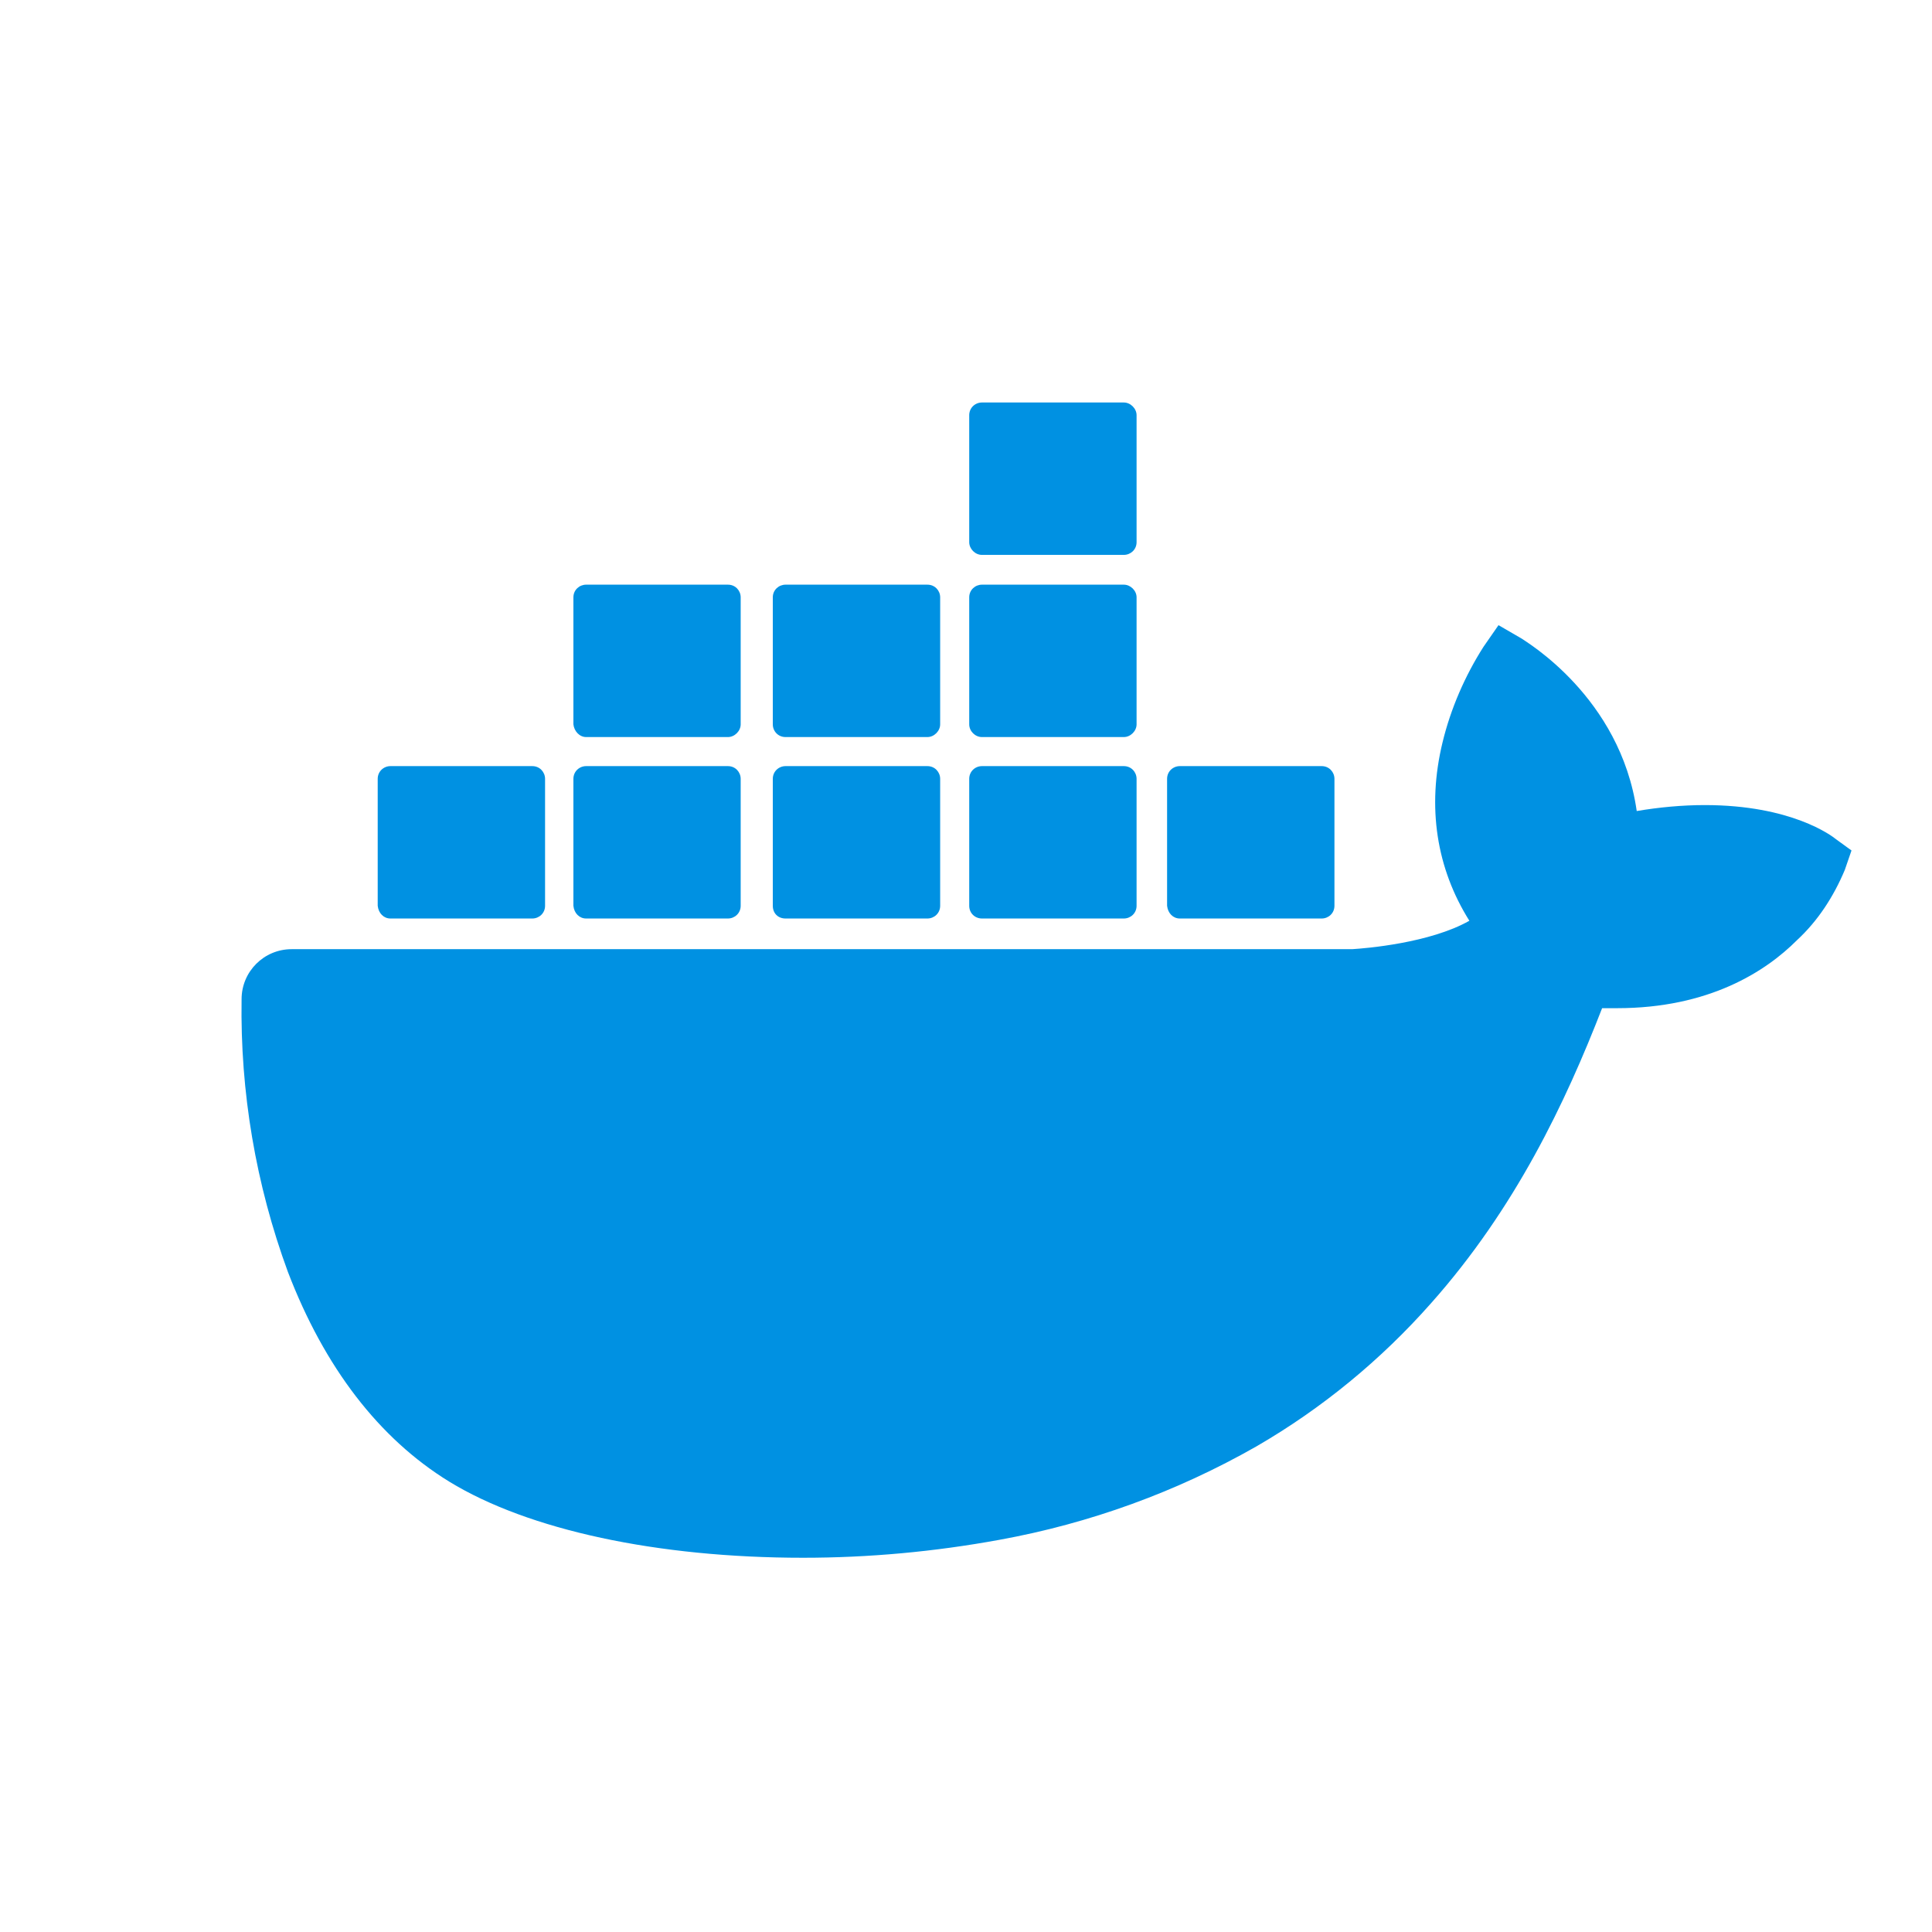
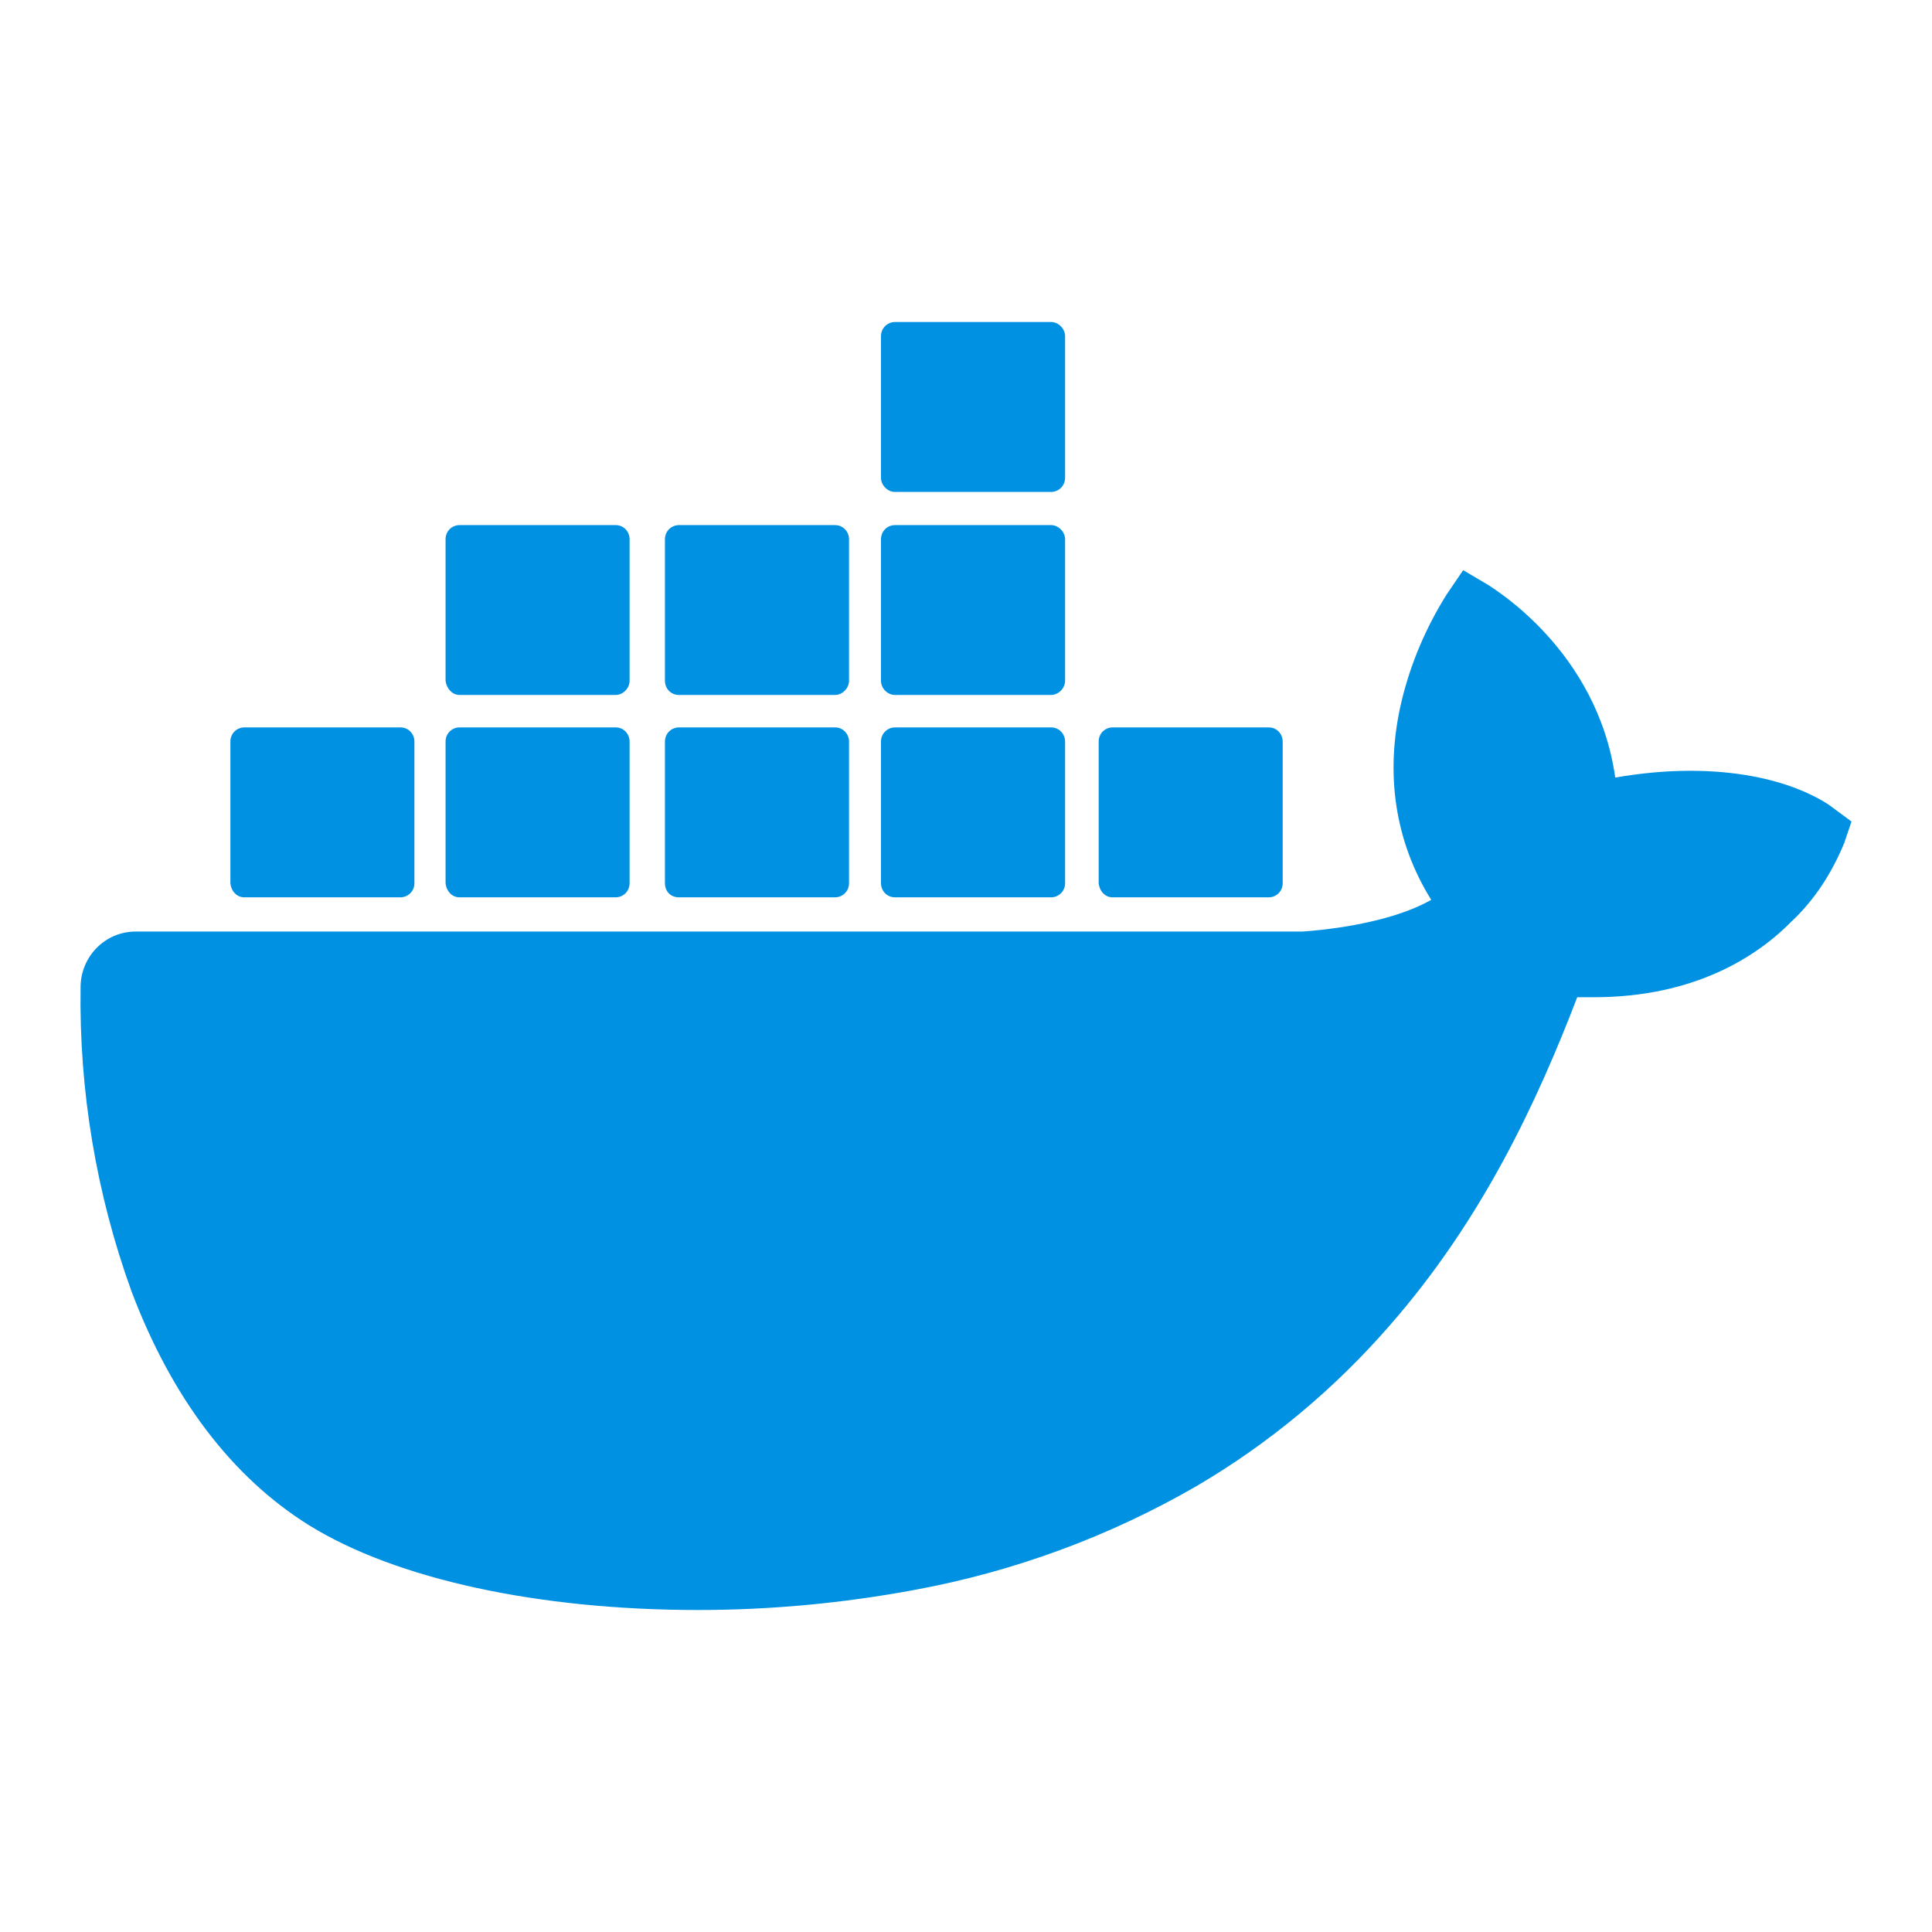
<svg xmlns="http://www.w3.org/2000/svg" width="24" height="24" viewBox="0 0 24 24" fill="none">
-   <path d="M22.81 10.427C22.754 10.381 22.253 10.001 21.177 10.001C20.898 10.001 20.61 10.028 20.332 10.075C20.129 8.656 18.95 7.969 18.903 7.933L18.615 7.766L18.429 8.034C18.198 8.396 18.021 8.804 17.92 9.221C17.724 10.028 17.845 10.788 18.253 11.438C17.762 11.716 16.964 11.781 16.797 11.791H3.623C3.279 11.791 3.001 12.069 3.001 12.413C2.983 13.564 3.177 14.713 3.576 15.799C4.03 16.985 4.707 17.868 5.58 18.405C6.563 19.007 8.168 19.351 9.976 19.351C10.792 19.351 11.609 19.276 12.416 19.128C13.539 18.924 14.615 18.533 15.607 17.968C16.424 17.495 17.156 16.892 17.778 16.188C18.826 15.009 19.448 13.692 19.902 12.524C19.968 12.524 20.023 12.524 20.088 12.524C21.229 12.524 21.934 12.069 22.323 11.679C22.583 11.438 22.777 11.14 22.917 10.806L23 10.565L22.81 10.427ZM14.656 11.41H16.419C16.502 11.41 16.577 11.345 16.577 11.252V9.675C16.577 9.592 16.512 9.517 16.419 9.517H14.656C14.573 9.517 14.498 9.582 14.498 9.675V11.252C14.508 11.345 14.573 11.41 14.656 11.41ZM12.198 6.893H13.961C14.044 6.893 14.119 6.828 14.119 6.735V5.158C14.119 5.075 14.044 5 13.961 5H12.198C12.115 5 12.04 5.065 12.04 5.158V6.735C12.04 6.818 12.113 6.893 12.198 6.893ZM12.198 9.156H13.961C14.044 9.156 14.119 9.081 14.119 8.998V7.42C14.119 7.337 14.044 7.263 13.961 7.263H12.198C12.115 7.263 12.04 7.328 12.04 7.42V8.998C12.04 9.082 12.113 9.156 12.198 9.156ZM9.758 9.156H11.521C11.604 9.156 11.679 9.081 11.679 8.998V7.42C11.679 7.337 11.614 7.263 11.521 7.263H9.758C9.675 7.263 9.6 7.328 9.6 7.42V8.998C9.6 9.082 9.665 9.156 9.758 9.156ZM7.281 9.156H9.043C9.126 9.156 9.201 9.081 9.201 8.998V7.42C9.201 7.337 9.136 7.263 9.043 7.263H7.281C7.198 7.263 7.123 7.328 7.123 7.42V8.998C7.132 9.082 7.198 9.156 7.281 9.156ZM12.198 11.41H13.961C14.044 11.41 14.119 11.345 14.119 11.252V9.675C14.119 9.592 14.054 9.517 13.961 9.517H12.198C12.115 9.517 12.04 9.582 12.04 9.675V11.252C12.04 11.345 12.113 11.41 12.198 11.41ZM9.758 11.41H11.521C11.604 11.41 11.679 11.345 11.679 11.252V9.675C11.679 9.592 11.614 9.517 11.521 9.517H9.758C9.675 9.517 9.6 9.582 9.6 9.675V11.252C9.6 11.345 9.665 11.41 9.758 11.41ZM7.281 11.41H9.043C9.126 11.41 9.201 11.345 9.201 11.252V9.675C9.201 9.592 9.136 9.517 9.043 9.517H7.281C7.198 9.517 7.123 9.582 7.123 9.675V11.252C7.132 11.345 7.198 11.41 7.281 11.41ZM4.85 11.41H6.613C6.696 11.41 6.771 11.345 6.771 11.252V9.675C6.771 9.592 6.706 9.517 6.613 9.517H4.85C4.767 9.517 4.692 9.582 4.692 9.675V11.252C4.702 11.345 4.767 11.41 4.85 11.41Z" fill="#0091E2" />
+   <path d="M22.791 10.051C22.73 10 22.178 9.575 20.995 9.575C20.688 9.575 20.372 9.606 20.065 9.659C19.841 8.076 18.545 7.31 18.493 7.27L18.176 7.083L17.972 7.383C17.718 7.786 17.523 8.241 17.412 8.706C17.197 9.606 17.329 10.454 17.779 11.178C17.238 11.488 16.361 11.561 16.176 11.572H1.685C1.307 11.572 1.001 11.882 1.001 12.265C0.982 13.548 1.195 14.829 1.633 16.04C2.133 17.363 2.878 18.347 3.837 18.946C4.919 19.617 6.684 20 8.674 20C9.571 20 10.47 19.916 11.358 19.751C12.593 19.524 13.777 19.089 14.867 18.459C15.766 17.931 16.572 17.259 17.256 16.474C18.409 15.16 19.093 13.691 19.593 12.388C19.664 12.388 19.725 12.388 19.797 12.388C21.052 12.388 21.827 11.882 22.255 11.447C22.542 11.178 22.755 10.846 22.909 10.474L23 10.205L22.791 10.051ZM13.822 11.147H15.761C15.852 11.147 15.934 11.074 15.934 10.971V9.212C15.934 9.12 15.863 9.036 15.761 9.036H13.822C13.73 9.036 13.648 9.109 13.648 9.212V10.971C13.659 11.074 13.73 11.147 13.822 11.147ZM11.118 6.111H13.057C13.148 6.111 13.231 6.038 13.231 5.935V4.176C13.231 4.083 13.148 4 13.057 4H11.118C11.027 4 10.944 4.073 10.944 4.176V5.935C10.944 6.027 11.025 6.111 11.118 6.111ZM11.118 8.633H13.057C13.148 8.633 13.231 8.55 13.231 8.457V6.699C13.231 6.606 13.148 6.523 13.057 6.523H11.118C11.027 6.523 10.944 6.595 10.944 6.699V8.457C10.944 8.552 11.025 8.633 11.118 8.633ZM8.434 8.633H10.373C10.464 8.633 10.547 8.55 10.547 8.457V6.699C10.547 6.606 10.475 6.523 10.373 6.523H8.434C8.343 6.523 8.26 6.595 8.26 6.699V8.457C8.26 8.552 8.332 8.633 8.434 8.633ZM5.709 8.633H7.648C7.739 8.633 7.821 8.55 7.821 8.457V6.699C7.821 6.606 7.75 6.523 7.648 6.523H5.709C5.617 6.523 5.535 6.595 5.535 6.699V8.457C5.546 8.552 5.617 8.633 5.709 8.633ZM11.118 11.147H13.057C13.148 11.147 13.231 11.074 13.231 10.971V9.212C13.231 9.12 13.159 9.036 13.057 9.036H11.118C11.027 9.036 10.944 9.109 10.944 9.212V10.971C10.944 11.074 11.025 11.147 11.118 11.147ZM8.434 11.147H10.373C10.464 11.147 10.547 11.074 10.547 10.971V9.212C10.547 9.12 10.475 9.036 10.373 9.036H8.434C8.343 9.036 8.26 9.109 8.26 9.212V10.971C8.26 11.074 8.332 11.147 8.434 11.147ZM5.709 11.147H7.648C7.739 11.147 7.821 11.074 7.821 10.971V9.212C7.821 9.12 7.75 9.036 7.648 9.036H5.709C5.617 9.036 5.535 9.109 5.535 9.212V10.971C5.546 11.074 5.617 11.147 5.709 11.147ZM3.035 11.147H4.974C5.066 11.147 5.148 11.074 5.148 10.971V9.212C5.148 9.12 5.077 9.036 4.974 9.036H3.035C2.944 9.036 2.862 9.109 2.862 9.212V10.971C2.872 11.074 2.944 11.147 3.035 11.147Z" fill="#0091E2" />
</svg>
